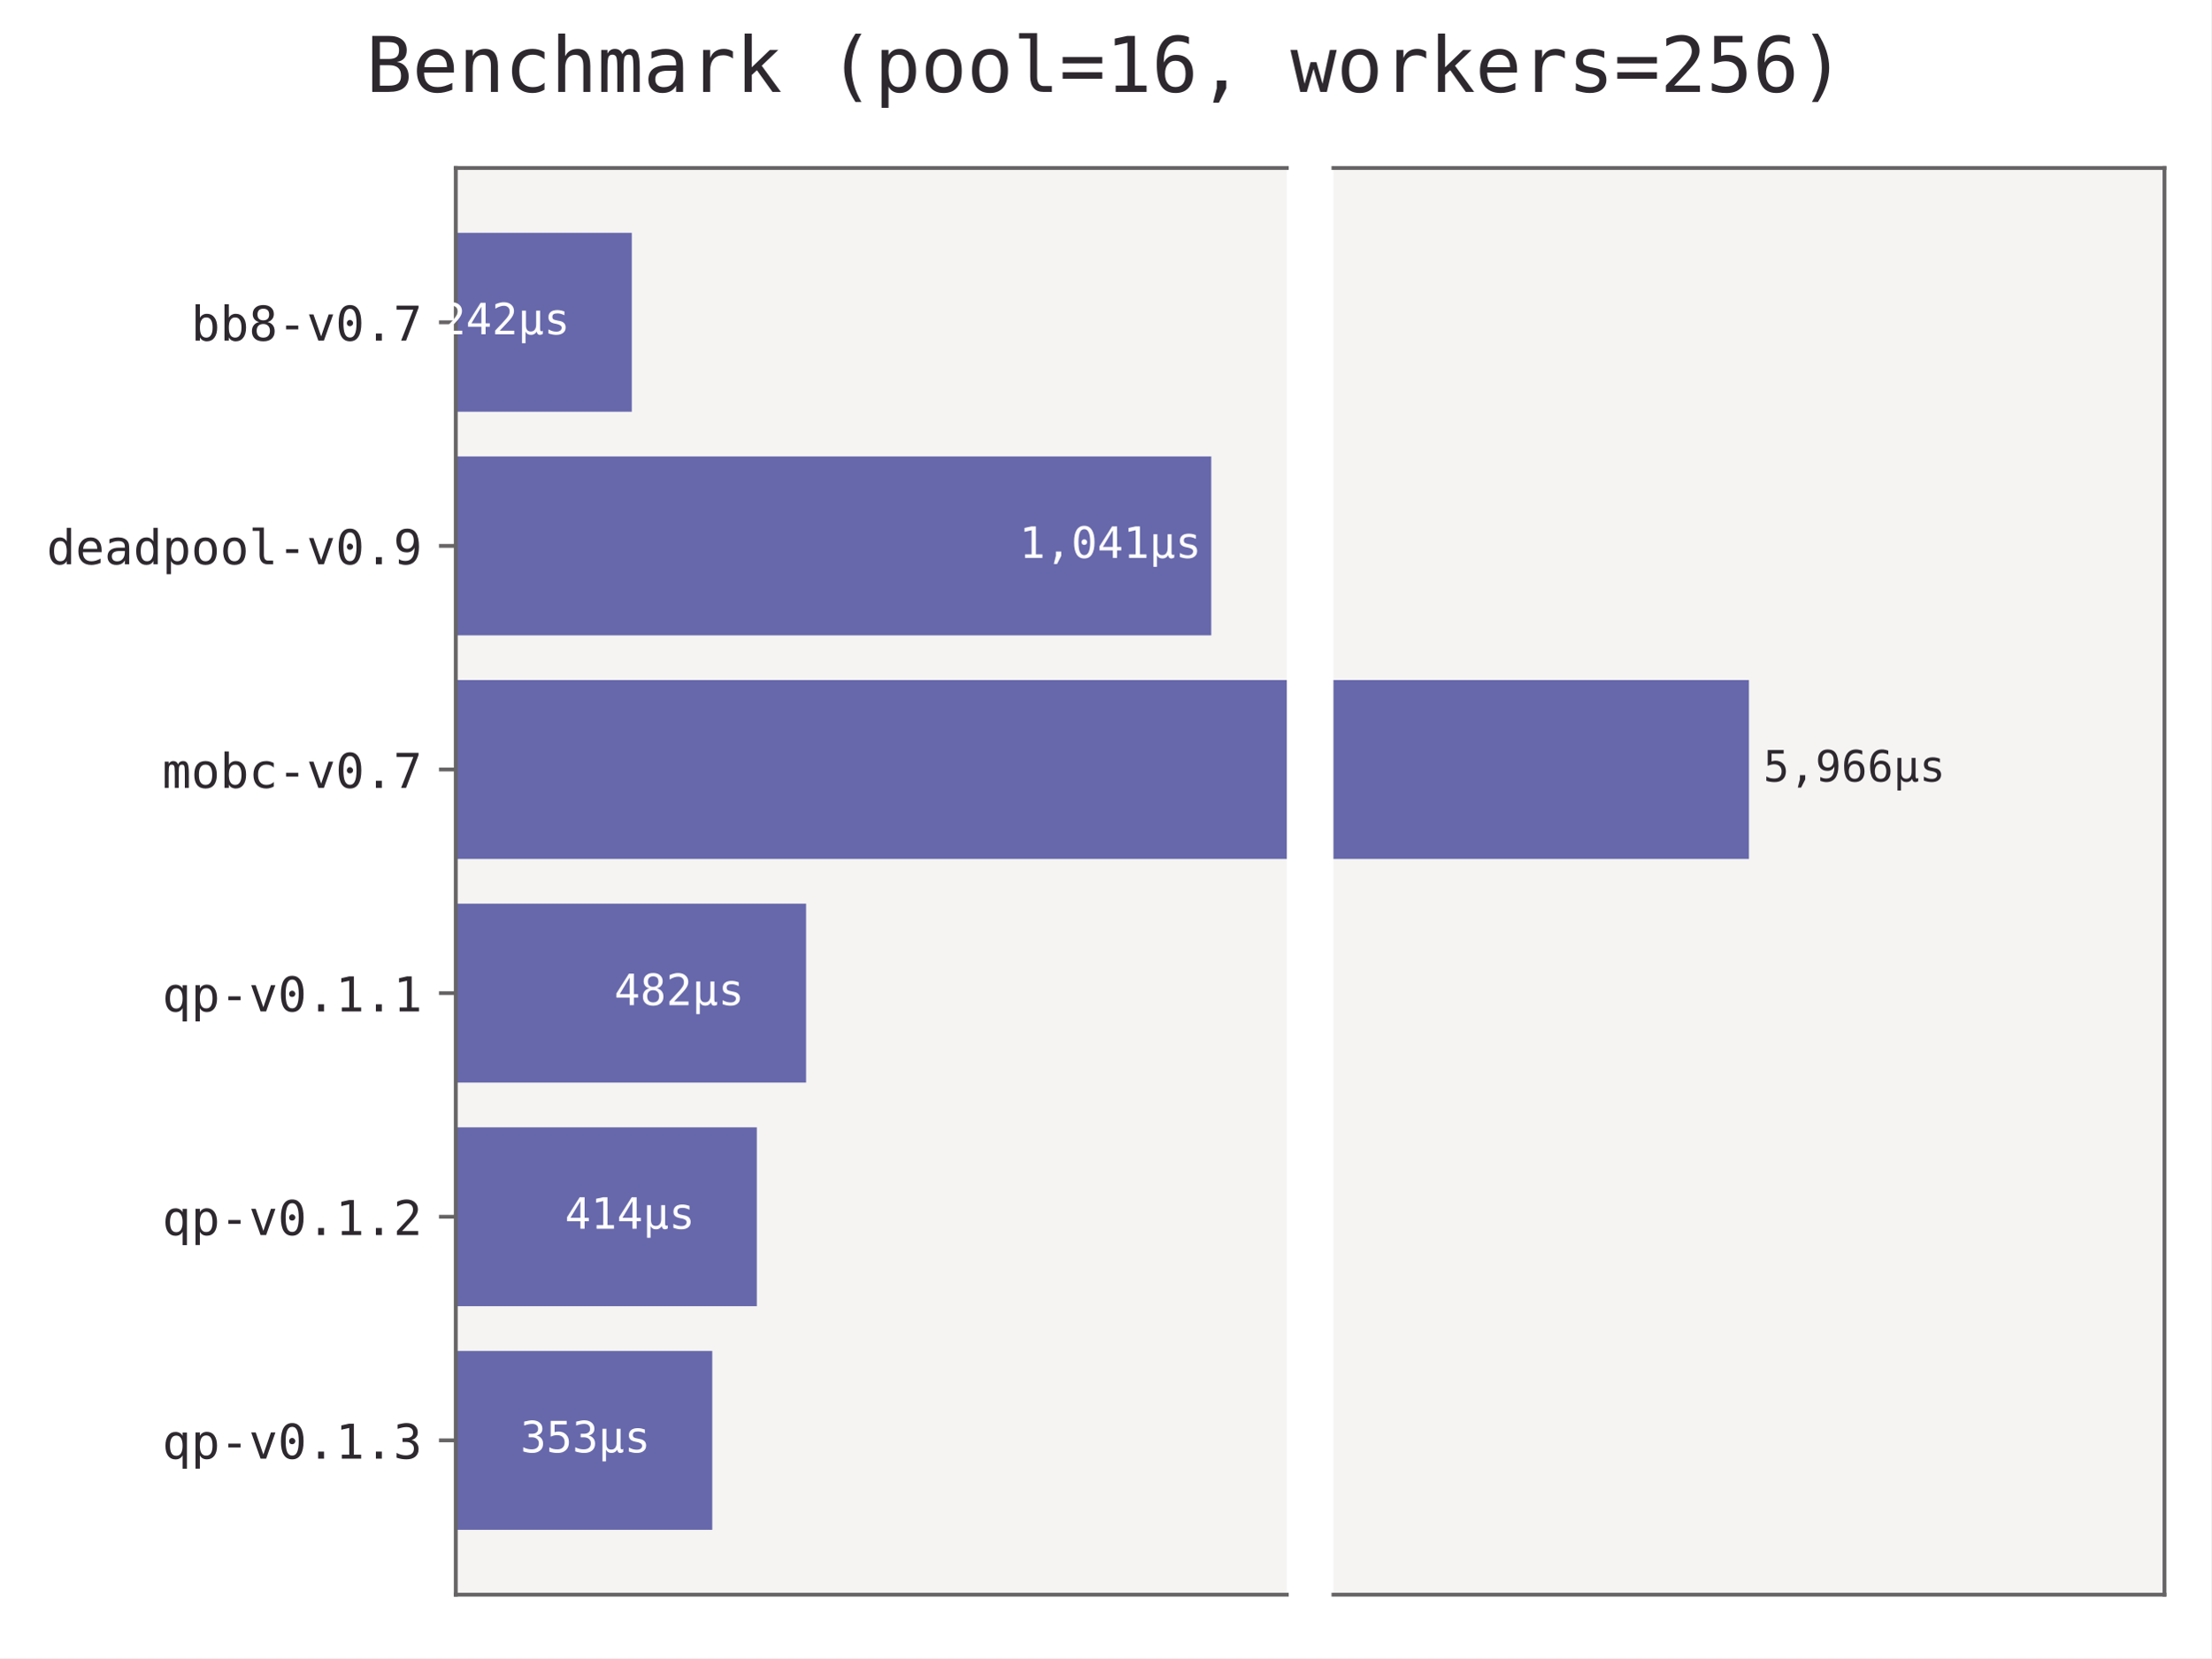
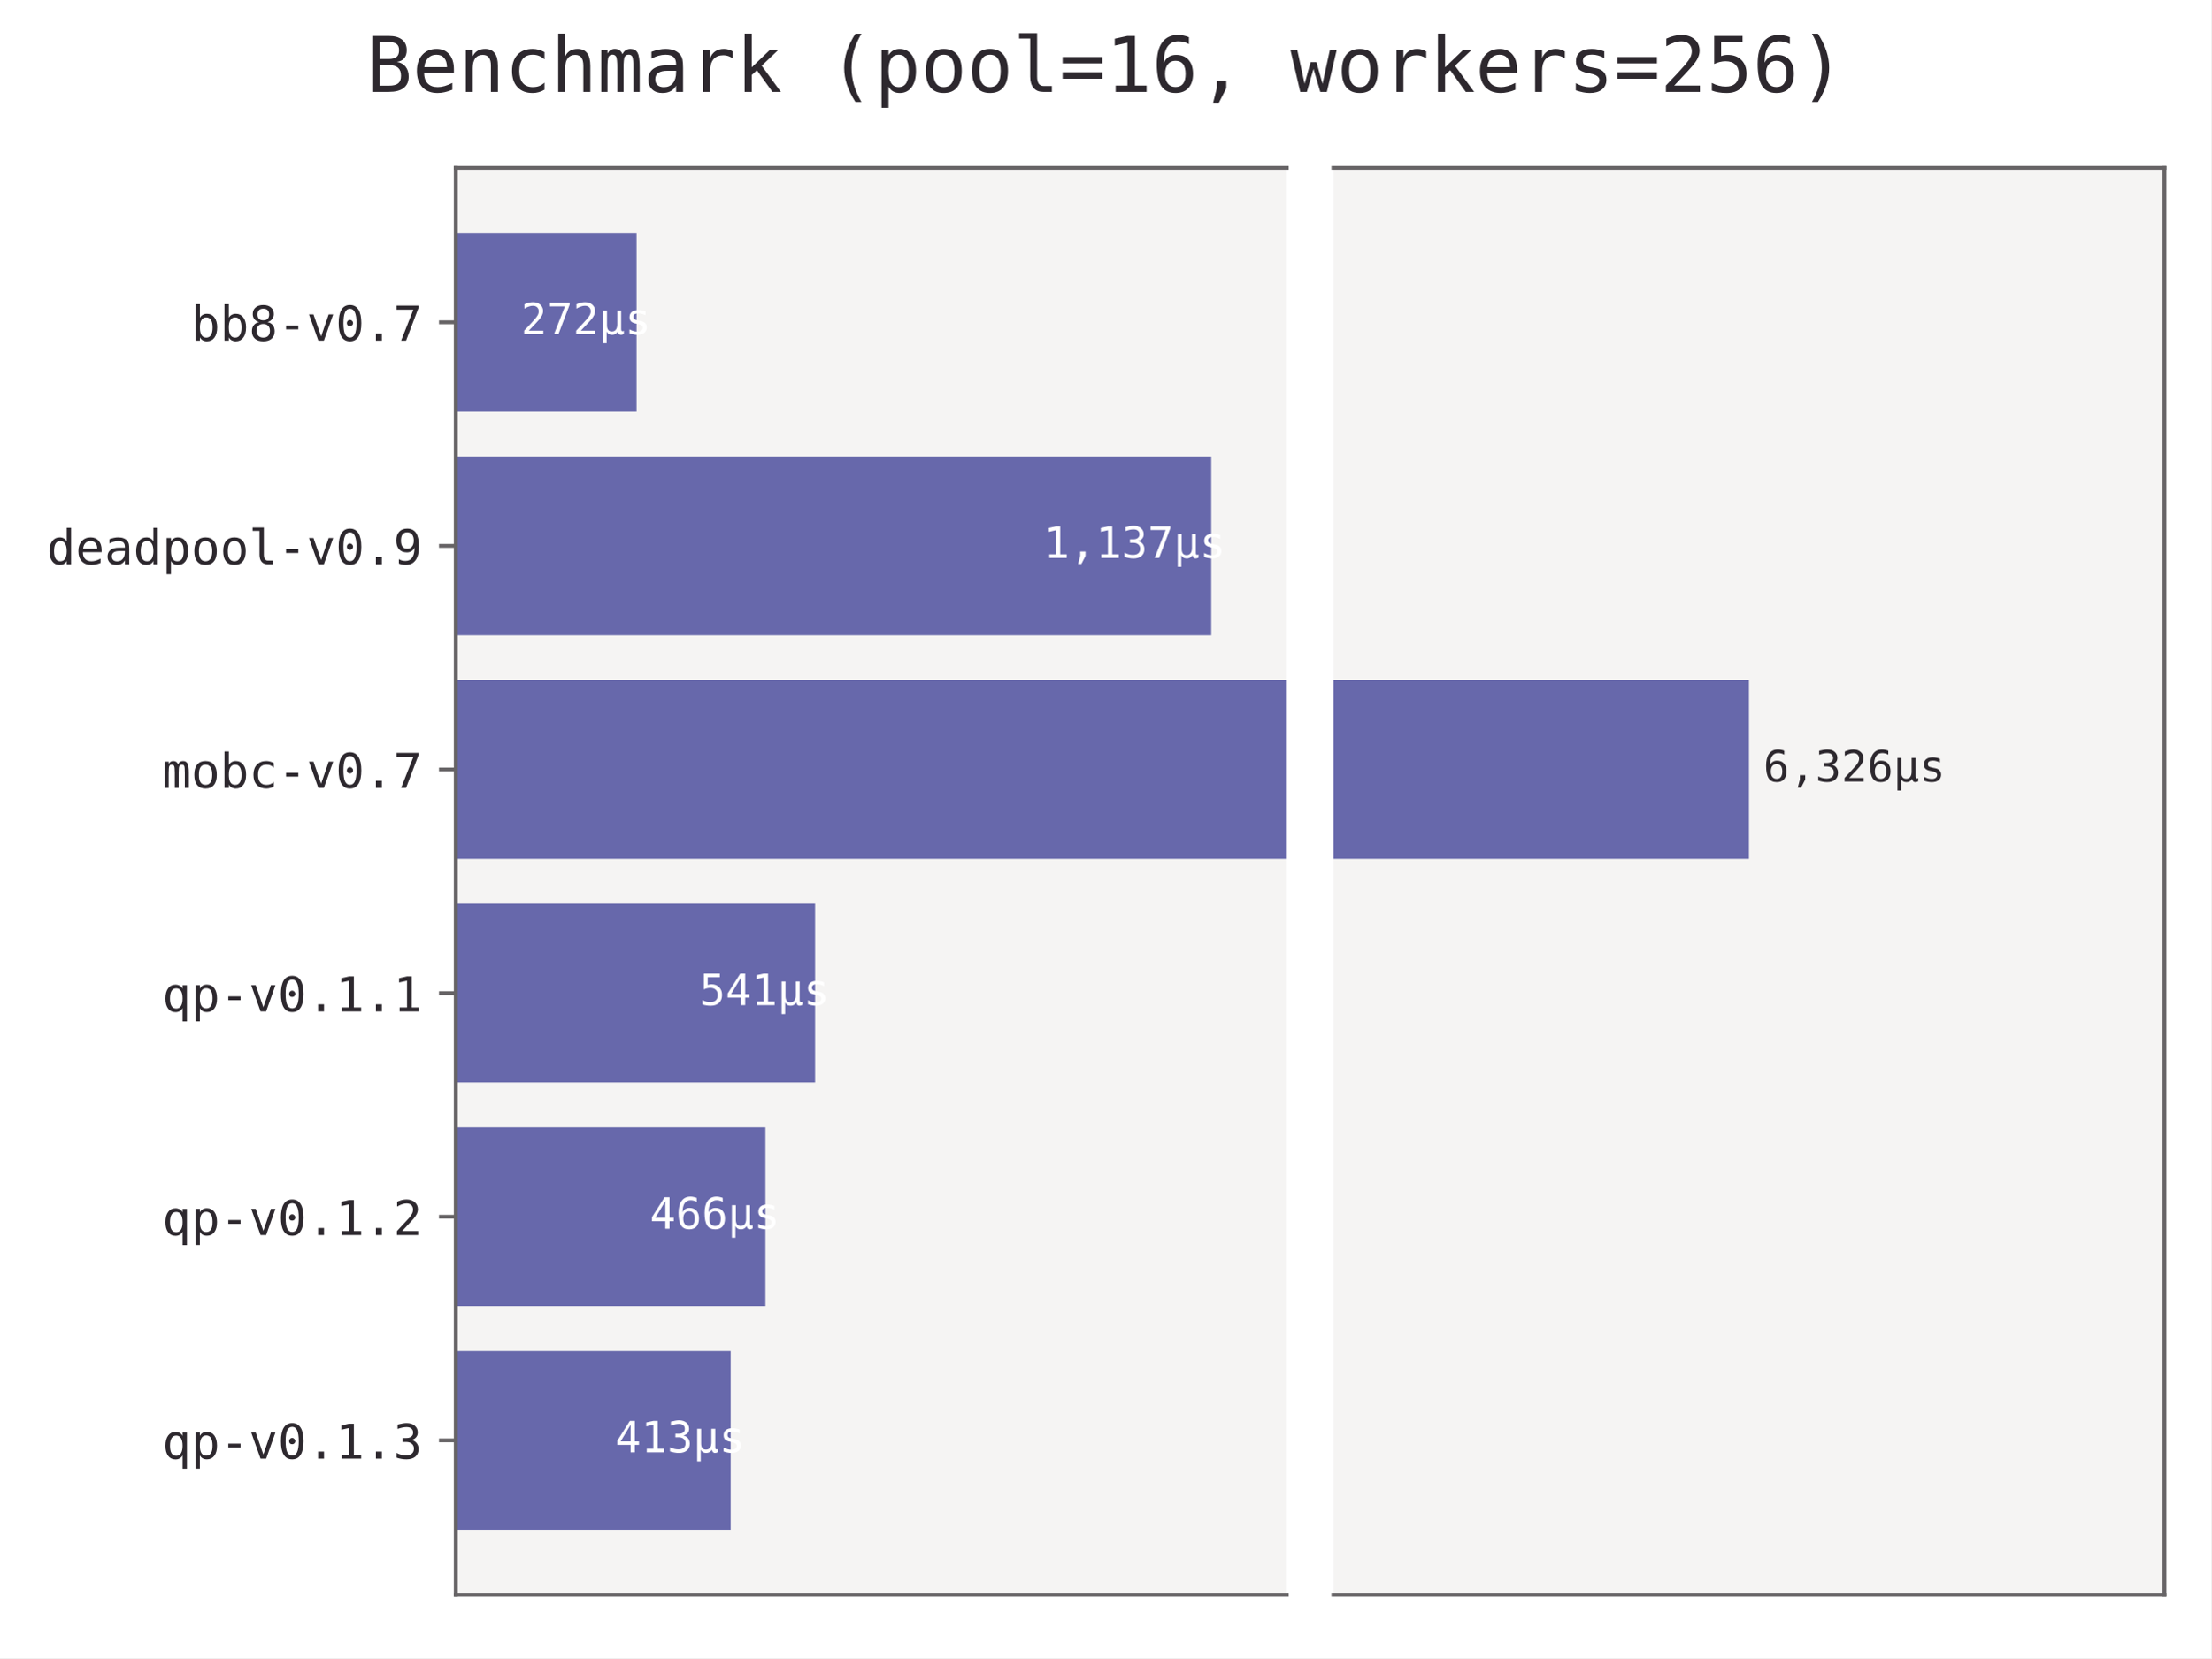
<svg xmlns="http://www.w3.org/2000/svg" xmlns:xlink="http://www.w3.org/1999/xlink" width="460.8pt" height="345.6pt" viewBox="0 0 460.8 345.6" version="1.1">
  <defs>
    <style type="text/css">*{stroke-linejoin: round; stroke-linecap: butt}</style>
  </defs>
  <g id="figure_1">
    <g id="patch_1">
      <path d="M 0 345.6  L 460.8 345.6  L 460.8 0  L 0 0  z " style="fill: #ffffff" />
    </g>
    <g id="axes_1">
      <g id="patch_2">
        <path d="M 94.984 332.38  L 268.172 332.38  L 268.172 35.01  L 94.984 35.01  z " style="fill: #f5f4f3" />
      </g>
      <g id="patch_3">
-         <path d="M 94.984 318.863  L 148.438 318.863  L 148.438 281.575  L 94.984 281.575  z " clip-path="url(#pe8c4d8fada)" style="fill: #6768ab" />
+         <path d="M 94.984 318.863  L 152.273 318.863  L 152.273 281.575  L 94.984 281.575  z " clip-path="url(#pce8f8f96b2)" style="fill: #6768ab" />
      </g>
      <g id="patch_4">
-         <path d="M 94.984 272.253  L 157.723 272.253  L 157.723 234.966  L 94.984 234.966  z " clip-path="url(#pe8c4d8fada)" style="fill: #6768ab" />
+         <path d="M 94.984 272.253  L 159.512 272.253  L 159.512 234.966  L 94.984 234.966  z " clip-path="url(#pce8f8f96b2)" style="fill: #6768ab" />
      </g>
      <g id="patch_5">
-         <path d="M 94.984 225.644  L 167.99 225.644  L 167.99 188.356  L 94.984 188.356  z " clip-path="url(#pe8c4d8fada)" style="fill: #6768ab" />
+         <path d="M 94.984 225.644  L 169.865 225.644  L 169.865 188.356  L 94.984 188.356  z " clip-path="url(#pce8f8f96b2)" style="fill: #6768ab" />
      </g>
      <g id="patch_6">
-         <path d="M 94.984 179.034  L 997.123 179.034  L 997.123 141.746  L 94.984 141.746  z " clip-path="url(#pe8c4d8fada)" style="fill: #6768ab" />
+         <path d="M 94.984 179.034  L 970.65 179.034  L 970.65 141.746  L 94.984 141.746  z " clip-path="url(#pce8f8f96b2)" style="fill: #6768ab" />
      </g>
      <g id="patch_7">
-         <path d="M 94.984 132.424  L 252.428 132.424  L 252.428 95.137  L 94.984 95.137  z " clip-path="url(#pe8c4d8fada)" style="fill: #6768ab" />
+         <path d="M 94.984 132.424  L 252.428 132.424  L 252.428 95.137  L 94.984 95.137  z " clip-path="url(#pce8f8f96b2)" style="fill: #6768ab" />
      </g>
      <g id="patch_8">
-         <path d="M 94.984 85.815  L 131.668 85.815  L 131.668 48.527  L 94.984 48.527  z " clip-path="url(#pe8c4d8fada)" style="fill: #6768ab" />
+         <path d="M 94.984 85.815  L 132.66 85.815  L 132.66 48.527  L 94.984 48.527  z " clip-path="url(#pce8f8f96b2)" style="fill: #6768ab" />
      </g>
      <g id="matplotlib.axis_1">
        <g id="ytick_1">
          <g id="line2d_1">
            <defs>
-               <path id="m3821b4a35e" d="M 0 0  L -3.5 0  " style="stroke: #676466; stroke-width: 0.8" />
+               <path id="mc1f796ec5d" d="M 0 0  L -3.5 0  " style="stroke: #676466; stroke-width: 0.8" />
            </defs>
            <g>
-               <use xlink:href="#m3821b4a35e" x="94.984" y="300.219" style="fill: #676466; stroke: #676466; stroke-width: 0.8" />
+               <use xlink:href="#mc1f796ec5d" x="94.984" y="300.219" style="fill: #676466; stroke: #676466; stroke-width: 0.8" />
            </g>
          </g>
          <g id="text_1">
            <text style="fill: #2d282e; font: 10px 'monospace'; text-anchor: end" x="87.984" y="304.035" transform="rotate(-0, 87.98406, 304.0349)">qp-v0.1.3</text>
          </g>
        </g>
        <g id="ytick_2">
          <g id="line2d_2">
            <g>
-               <use xlink:href="#m3821b4a35e" x="94.984" y="253.61" style="fill: #676466; stroke: #676466; stroke-width: 0.8" />
+               <use xlink:href="#mc1f796ec5d" x="94.984" y="253.61" style="fill: #676466; stroke: #676466; stroke-width: 0.8" />
            </g>
          </g>
          <g id="text_2">
            <text style="fill: #2d282e; font: 10px 'monospace'; text-anchor: end" x="87.984" y="257.425" transform="rotate(-0, 87.98406, 257.4252)">qp-v0.1.2</text>
          </g>
        </g>
        <g id="ytick_3">
          <g id="line2d_3">
            <g>
-               <use xlink:href="#m3821b4a35e" x="94.984" y="207" style="fill: #676466; stroke: #676466; stroke-width: 0.8" />
+               <use xlink:href="#mc1f796ec5d" x="94.984" y="207" style="fill: #676466; stroke: #676466; stroke-width: 0.8" />
            </g>
          </g>
          <g id="text_3">
            <text style="fill: #2d282e; font: 10px 'monospace'; text-anchor: end" x="87.984" y="210.815" transform="rotate(-0, 87.98406, 210.8155)">qp-v0.1.1</text>
          </g>
        </g>
        <g id="ytick_4">
          <g id="line2d_4">
            <g>
-               <use xlink:href="#m3821b4a35e" x="94.984" y="160.39" style="fill: #676466; stroke: #676466; stroke-width: 0.8" />
+               <use xlink:href="#mc1f796ec5d" x="94.984" y="160.39" style="fill: #676466; stroke: #676466; stroke-width: 0.8" />
            </g>
          </g>
          <g id="text_4">
            <text style="fill: #2d282e; font: 10px 'monospace'; text-anchor: end" x="87.984" y="164.216" transform="rotate(-0, 87.98406, 164.2159)">mobc-v0.7</text>
          </g>
        </g>
        <g id="ytick_5">
          <g id="line2d_5">
            <g>
-               <use xlink:href="#m3821b4a35e" x="94.984" y="113.78" style="fill: #676466; stroke: #676466; stroke-width: 0.8" />
+               <use xlink:href="#mc1f796ec5d" x="94.984" y="113.78" style="fill: #676466; stroke: #676466; stroke-width: 0.8" />
            </g>
          </g>
          <g id="text_5">
            <text style="fill: #2d282e; font: 10px 'monospace'; text-anchor: end" x="87.984" y="117.606" transform="rotate(-0, 87.98406, 117.6062)">deadpool-v0.9</text>
          </g>
        </g>
        <g id="ytick_6">
          <g id="line2d_6">
            <g>
-               <use xlink:href="#m3821b4a35e" x="94.984" y="67.171" style="fill: #676466; stroke: #676466; stroke-width: 0.8" />
+               <use xlink:href="#mc1f796ec5d" x="94.984" y="67.171" style="fill: #676466; stroke: #676466; stroke-width: 0.8" />
            </g>
          </g>
          <g id="text_6">
            <text style="fill: #2d282e; font: 10px 'monospace'; text-anchor: end" x="87.984" y="70.996" transform="rotate(-0, 87.98406, 70.99649)">bb8-v0.7</text>
          </g>
        </g>
      </g>
      <g id="patch_9">
        <path d="M 94.984 332.38  L 94.984 35.01  " style="fill: none; stroke: #676466; stroke-width: 0.8; stroke-linejoin: miter; stroke-linecap: square" />
      </g>
      <g id="patch_10">
        <path d="M 94.984 332.38  L 268.172 332.38  " style="fill: none; stroke: #676466; stroke-width: 0.8; stroke-linejoin: miter; stroke-linecap: square" />
      </g>
      <g id="patch_11">
        <path d="M 94.984 35.01  L 268.172 35.01  " style="fill: none; stroke: #676466; stroke-width: 0.8; stroke-linejoin: miter; stroke-linecap: square" />
      </g>
      <g id="text_7">
-         <text style="fill: #ffffff; font: 9px 'monospace'; text-anchor: start" x="108.438" y="302.717" transform="rotate(-0, 108.438, 302.7168)">  353µs</text>
+         <text style="fill: #ffffff; font: 9px 'monospace'; text-anchor: end" x="155.273" y="302.717" transform="rotate(-0, 155.273, 302.7168)">  413µs</text>
      </g>
      <g id="text_8">
-         <text style="fill: #ffffff; font: 9px 'monospace'; text-anchor: start" x="117.723" y="256.107" transform="rotate(-0, 117.7228, 256.1071)">  414µs</text>
+         <text style="fill: #ffffff; font: 9px 'monospace'; text-anchor: end" x="162.512" y="256.107" transform="rotate(-0, 162.512, 256.1071)">  466µs</text>
      </g>
      <g id="text_9">
-         <text style="fill: #ffffff; font: 9px 'monospace'; text-anchor: start" x="127.99" y="209.497" transform="rotate(-0, 127.9898, 209.4974)">  482µs</text>
+         <text style="fill: #ffffff; font: 9px 'monospace'; text-anchor: end" x="172.865" y="209.497" transform="rotate(-0, 172.8652, 209.4974)">  541µs</text>
      </g>
      <g id="text_10">
-         <text style="fill: #ffffff; font: 9px 'monospace'; text-anchor: start" x="212.428" y="116.278" transform="rotate(-0, 212.4277, 116.2779)">1,041µs</text>
+         <text style="fill: #ffffff; font: 9px 'monospace'; text-anchor: end" x="255.428" y="116.278" transform="rotate(-0, 255.4277, 116.2779)">1,137µs</text>
      </g>
      <g id="text_11">
-         <text style="fill: #ffffff; font: 9px 'monospace'; text-anchor: start" x="91.668" y="69.668" transform="rotate(-0, 91.66847, 69.66821)">  242µs</text>
+         <text style="fill: #ffffff; font: 9px 'monospace'; text-anchor: end" x="135.66" y="69.668" transform="rotate(-0, 135.6599, 69.66821)">  272µs</text>
      </g>
    </g>
    <g id="axes_2">
      <g id="patch_12">
        <path d="M 277.892 332.38  L 451.08 332.38  L 451.08 35.01  L 277.892 35.01  z " style="fill: #f5f4f3" />
      </g>
      <g id="patch_13">
-         <path d="M -1194.206 318.863  L -1101.849 318.863  L -1101.849 281.575  L -1194.206 281.575  z " clip-path="url(#p1132bcc997)" style="fill: #6768ab" />
+         <path d="M -1194.206 318.863  L -1092.231 318.863  L -1092.231 281.575  L -1194.206 281.575  z " clip-path="url(#p6ab1b91af5)" style="fill: #6768ab" />
      </g>
      <g id="patch_14">
-         <path d="M -1194.206 272.253  L -1085.807 272.253  L -1085.807 234.966  L -1194.206 234.966  z " clip-path="url(#p1132bcc997)" style="fill: #6768ab" />
+         <path d="M -1194.206 272.253  L -1079.346 272.253  L -1079.346 234.966  L -1194.206 234.966  z " clip-path="url(#p6ab1b91af5)" style="fill: #6768ab" />
      </g>
      <g id="patch_15">
-         <path d="M -1194.206 225.644  L -1068.068 225.644  L -1068.068 188.356  L -1194.206 188.356  z " clip-path="url(#p1132bcc997)" style="fill: #6768ab" />
+         <path d="M -1194.206 225.644  L -1060.917 225.644  L -1060.917 188.356  L -1194.206 188.356  z " clip-path="url(#p6ab1b91af5)" style="fill: #6768ab" />
      </g>
      <g id="patch_16">
-         <path d="M -1194.206 179.034  L 364.486 179.034  L 364.486 141.746  L -1194.206 141.746  z " clip-path="url(#p1132bcc997)" style="fill: #6768ab" />
+         <path d="M -1194.206 179.034  L 364.486 179.034  L 364.486 141.746  L -1194.206 141.746  z " clip-path="url(#p6ab1b91af5)" style="fill: #6768ab" />
      </g>
      <g id="patch_17">
-         <path d="M -1194.206 132.424  L -922.179 132.424  L -922.179 95.137  L -1194.206 95.137  z " clip-path="url(#p1132bcc997)" style="fill: #6768ab" />
+         <path d="M -1194.206 132.424  L -913.955 132.424  L -913.955 95.137  L -1194.206 95.137  z " clip-path="url(#p6ab1b91af5)" style="fill: #6768ab" />
      </g>
      <g id="patch_18">
-         <path d="M -1194.206 85.815  L -1130.823 85.815  L -1130.823 48.527  L -1194.206 48.527  z " clip-path="url(#p1132bcc997)" style="fill: #6768ab" />
+         <path d="M -1194.206 85.815  L -1127.142 85.815  L -1127.142 48.527  L -1194.206 48.527  z " clip-path="url(#p6ab1b91af5)" style="fill: #6768ab" />
      </g>
      <g id="matplotlib.axis_2">
        <g id="ytick_7" />
        <g id="ytick_8" />
        <g id="ytick_9" />
        <g id="ytick_10" />
        <g id="ytick_11" />
        <g id="ytick_12" />
      </g>
      <g id="patch_19">
        <path d="M 451.08 332.38  L 451.08 35.01  " style="fill: none; stroke: #676466; stroke-width: 0.8; stroke-linejoin: miter; stroke-linecap: square" />
      </g>
      <g id="patch_20">
        <path d="M 277.892 332.38  L 451.08 332.38  " style="fill: none; stroke: #676466; stroke-width: 0.8; stroke-linejoin: miter; stroke-linecap: square" />
      </g>
      <g id="patch_21">
        <path d="M 277.892 35.01  L 451.08 35.01  " style="fill: none; stroke: #676466; stroke-width: 0.8; stroke-linejoin: miter; stroke-linecap: square" />
      </g>
      <g id="text_12">
-         <text style="fill: #2d282e; font: 9px 'monospace'; text-anchor: start" x="367.486" y="162.888" transform="rotate(-0, 367.486, 162.8876)">5,966µs</text>
+         <text style="fill: #2d282e; font: 9px 'monospace'; text-anchor: start" x="367.486" y="162.888" transform="rotate(-0, 367.486, 162.8876)">6,326µs</text>
      </g>
    </g>
    <g id="text_13">
      <text style="fill: #2d282e; font: 16px 'monospace'; text-anchor: middle" x="230.4" y="19.154" transform="rotate(-0, 230.4, 19.1545)">Benchmark (pool=16, workers=256)</text>
    </g>
  </g>
  <defs>
-     <clipPath id="pe8c4d8fada">
+     <clipPath id="pce8f8f96b2">
      <rect x="94.984" y="35.01" width="173.188" height="297.37" />
    </clipPath>
-     <clipPath id="p1132bcc997">
+     <clipPath id="p6ab1b91af5">
      <rect x="277.892" y="35.01" width="173.188" height="297.37" />
    </clipPath>
  </defs>
</svg>
